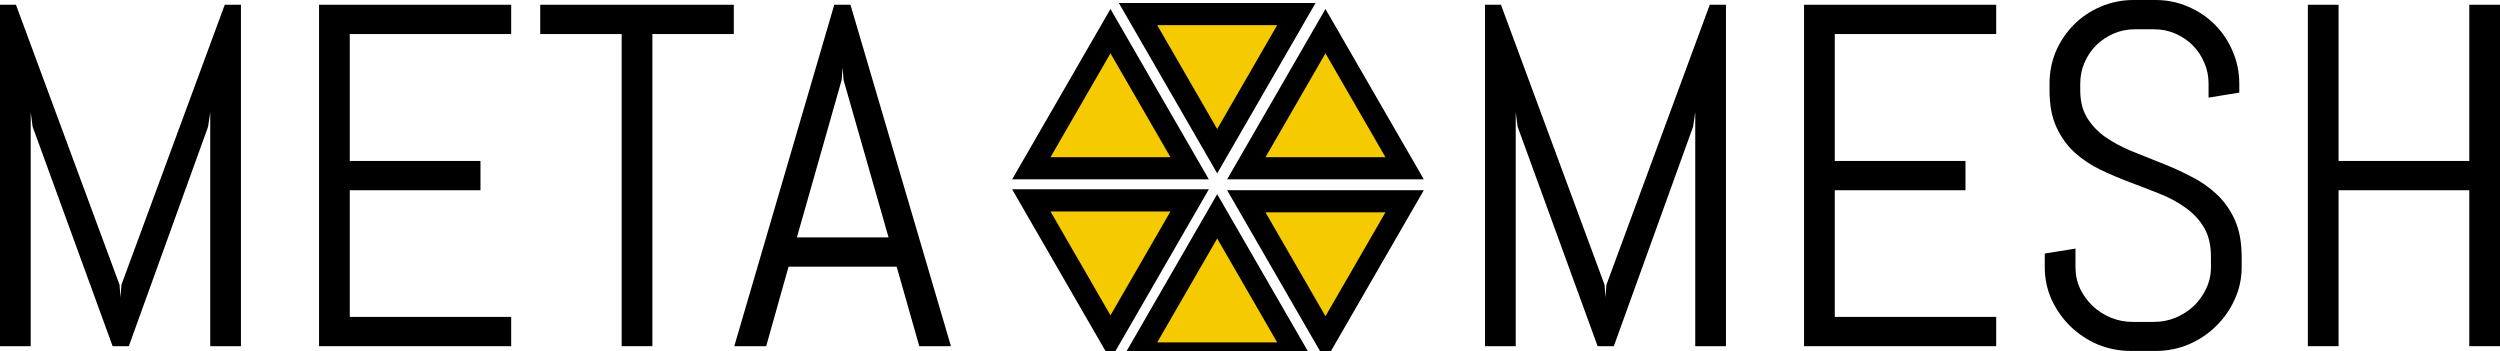
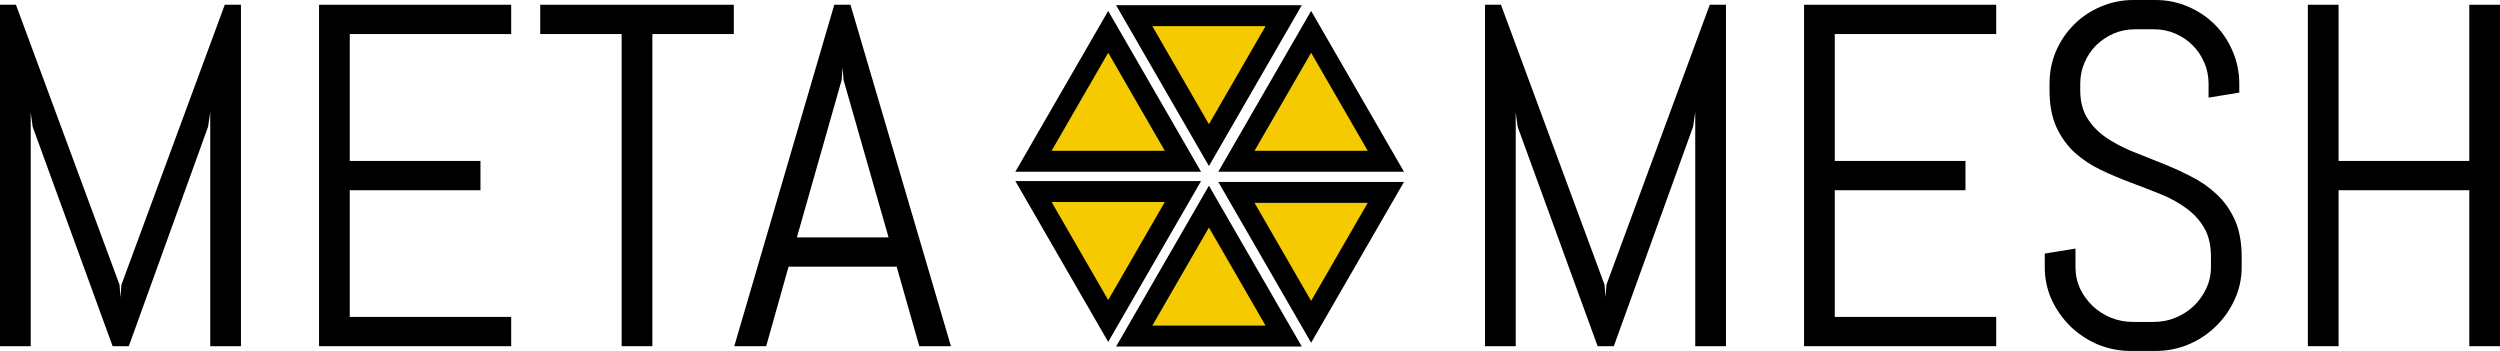
<svg xmlns="http://www.w3.org/2000/svg" width="5639.697" height="791.699" viewbox="0 0 904.938 127" id="svg3931" version="1.1">
  <defs id="defs3933" />
  <g id="layer1" transform="translate(2347.633,-81.03066)">
    <flowRoot xml:space="preserve" id="flowRoot4006" style="font-size:40px;font-style:normal;font-variant:normal;font-weight:normal;font-stretch:normal;line-height:125%;letter-spacing:0px;word-spacing:0px;fill:#000000;fill-opacity:1;stroke:none;font-family:Purisa;-inkscape-font-specification:Purisa">
      <flowRegion id="flowRegion4008">
        <rect id="rect4010" width="2291.428" height="780" x="-1611.429" y="115.219" />
      </flowRegion>
      <flowPara id="flowPara4012" />
    </flowRoot>
    <g transform="translate(90,158.5307)" style="font-size:1152px;font-style:normal;font-variant:normal;font-weight:normal;font-stretch:normal;line-height:125%;letter-spacing:0px;word-spacing:0px;fill:#000000;fill-opacity:1;stroke:none;font-family:Purisa;-inkscape-font-specification:Purisa" id="flowRoot4014">
      <path d="m -1963.365,703.457 0,-527.979 -4.834,32.764 -178.857,495.215 -36.523,0 -180.469,-495.215 -4.297,-32.764 0,527.979 -69.287,0 0,-770.215 35.986,0 233.643,631.641 2.148,28.467 2.148,-28.467 233.105,-631.641 36.523,0 0,770.215 -69.287,0" style="font-size:1100px;font-family:Abel;-inkscape-font-specification:Abel" id="path3814" />
      <path d="m -1717.906,703.457 0,-770.215 433.447,0 0,66.064 -364.16,0 0,286.279 294.873,0 0,66.064 -294.873,0 0,285.742 364.16,0 0,66.064 -433.447,0" style="font-size:1100px;font-family:Abel;-inkscape-font-specification:Abel" id="path3816" />
      <path d="m -965.953,-0.693 0,704.15 -69.287,0 0,-704.15 -183.691,0 0,-66.064 436.67,0 0,66.064 -183.691,0" style="font-size:1100px;font-family:Abel;-inkscape-font-specification:Abel" id="path3818" />
      <path d="m -414.879,524.062 -243.848,0 -50.488,179.395 -71.973,0 225.586,-770.215 36.523,0 226.66,770.215 -71.436,0 -51.025,-179.395 m -225.049,-66.064 206.787,0 -101.514,-355.029 -2.148,-28.467 -2.148,28.467 -100.977,355.029" style="font-size:1100px;font-family:Abel;-inkscape-font-specification:Abel" id="path3820" />
    </g>
    <g transform="translate(3440,158.5307)" style="font-size:1152px;font-style:normal;font-variant:normal;font-weight:normal;font-stretch:normal;line-height:125%;letter-spacing:0px;word-spacing:0px;fill:#000000;fill-opacity:1;stroke:none;font-family:Purisa;-inkscape-font-specification:Purisa" id="flowRoot4022">
      <path d="m -1963.365,703.457 0,-527.979 -4.834,32.764 -178.857,495.215 -36.523,0 -180.469,-495.215 -4.297,-32.764 0,527.979 -69.287,0 0,-770.215 35.986,0 233.643,631.641 2.148,28.467 2.148,-28.467 233.105,-631.641 36.523,0 0,770.215 -69.287,0" style="font-size:1100px;font-family:Abel;-inkscape-font-specification:Abel" id="path3805" />
      <path d="m -1717.906,703.457 0,-770.215 433.447,0 0,66.064 -364.16,0 0,286.279 294.873,0 0,66.064 -294.873,0 0,285.742 364.16,0 0,66.064 -433.447,0" style="font-size:1100px;font-family:Abel;-inkscape-font-specification:Abel" id="path3807" />
      <path d="m -730.699,525.137 c -5.1e-4,26.139 -5.372,50.667 -16.113,73.584 -10.385,22.917 -24.528,42.969 -42.432,60.156 -17.546,17.188 -38.135,30.794 -61.768,40.82 -23.275,9.668 -47.982,14.502 -74.121,14.502 l -55.322,0 c -26.14,-10e-6 -51.026,-4.834 -74.658,-14.502 -23.275,-10.026 -43.864,-23.633 -61.768,-40.82 -17.546,-17.187 -31.689,-37.239 -42.432,-60.156 -10.384,-22.917 -15.576,-47.445 -15.576,-73.584 l 0,-30.615 69.287,-11.279 0,41.895 c -10e-5,17.188 3.402,33.301 10.205,48.34 7.161,14.681 16.65,27.751 28.467,39.209 11.816,11.1 25.423,19.873 40.82,26.318 15.755,6.445 32.226,9.668 49.414,9.668 l 48.34,0 c 17.187,5e-5 33.479,-3.223 48.877,-9.668 15.397,-6.445 29.004,-15.218 40.82,-26.318 11.816,-11.458 21.126,-24.528 27.93,-39.209 7.161,-15.039 10.742,-31.152 10.742,-48.34 l 0,-23.096 c -4.4e-4,-26.497 -5.192,-48.519 -15.576,-66.064 -10.385,-17.545 -24.17,-32.405 -41.357,-44.58 -17.188,-12.532 -36.703,-23.095 -58.545,-31.689 -21.485,-8.593 -43.685,-17.187 -66.602,-25.781 -22.917,-8.593 -45.296,-18.082 -67.139,-28.467 -21.485,-10.384 -40.82,-23.274 -58.008,-38.672 -17.188,-15.755 -30.973,-34.912 -41.357,-57.471 -10.384,-22.558 -15.576,-50.309 -15.576,-83.252 l 0,-14.502 c -10e-5,-26.139 4.834,-50.667 14.502,-73.584 10.026,-22.916 23.633,-42.968 40.82,-60.156 17.187,-17.187 37.239,-30.614 60.156,-40.283 23.275,-10.025 47.982,-15.038 74.121,-15.039 l 49.414,0 c 26.139,7.81e-4 50.667,5.014 73.584,15.039 22.916,9.669 42.968,23.096 60.156,40.283 17.187,17.188 30.615,37.24 40.283,60.156 10.026,22.917 15.039,47.445 15.039,73.584 l 0,19.873 -69.287,11.279 0,-31.152 c -4.4e-4,-17.187 -3.223,-33.121 -9.668,-47.803 -6.446,-15.038 -15.219,-28.108 -26.318,-39.209 -11.101,-11.1 -24.17,-19.872 -39.209,-26.318 -14.681,-6.445 -30.616,-9.667 -47.803,-9.668 l -42.969,0 c -17.188,7.15e-4 -33.301,3.223 -48.34,9.668 -14.681,6.446 -27.751,15.219 -39.209,26.318 -11.101,11.101 -19.873,24.171 -26.318,39.209 -6.446,14.682 -9.668,30.616 -9.668,47.803 l 0,14.502 c -10e-5,24.708 5.192,45.476 15.576,62.305 10.384,16.83 24.17,31.332 41.357,43.506 17.187,11.817 36.523,22.201 58.008,31.152 21.842,8.594 44.222,17.546 67.139,26.855 22.916,8.952 45.117,18.978 66.602,30.078 21.842,10.743 41.357,24.17 58.545,40.283 17.187,15.756 30.973,35.091 41.357,58.008 10.384,22.917 15.576,50.847 15.576,83.789 l 0,23.096" style="font-size:1100px;font-family:Abel;-inkscape-font-specification:Abel" id="path3809" />
      <path d="m -217.223,703.457 0,-351.807 -294.873,0 0,351.807 -69.287,0 0,-770.215 69.287,0 0,352.344 294.873,0 0,-352.344 69.287,0 0,770.215 -69.287,0" style="font-size:1100px;font-family:Abel;-inkscape-font-specification:Abel" id="path3811" />
    </g>
-     <g transform="translate(17.65982,-8.335471)" id="layer1-7">
+     <g transform="matrix(0.9438746,0,0,0.9438746,20.37303,2.128025)" id="layer1-7">
      <path transform="matrix(0.8686008,0,0,0.8686008,149.5249,221.4022)" d="M 266,240.667 163.191,62.596 60.381,-115.475 l 205.619,0 205.619,-1e-5 -102.809,178.071 z" id="path3075" style="fill:#f5ca00;fill-opacity:1;fill-rule:nonzero;stroke:#000000;stroke-width:57.564;stroke-linecap:butt;stroke-linejoin:miter;stroke-miterlimit:4;stroke-opacity:1;stroke-dasharray:none;stroke-dashoffset:0" />
      <path transform="matrix(0.8686008,0,0,0.8686008,-91.23312,641.7006)" d="M 266,240.667 163.191,62.596 60.381,-115.475 l 205.619,0 205.619,-1e-5 -102.809,178.071 z" id="path3075-2" style="fill:#f5ca00;fill-opacity:1;fill-rule:nonzero;stroke:#000000;stroke-width:57.564;stroke-linecap:butt;stroke-linejoin:miter;stroke-miterlimit:4;stroke-opacity:1;stroke-dasharray:none;stroke-dashoffset:0" />
      <path transform="matrix(0.8686008,0,0,0.8686008,393.7669,643.7006)" d="M 266,240.667 163.191,62.596 60.381,-115.475 l 205.619,0 205.619,-1e-5 -102.809,178.071 z" id="path3075-2-7" style="fill:#f5ca00;fill-opacity:1;fill-rule:nonzero;stroke:#000000;stroke-width:57.564;stroke-linecap:butt;stroke-linejoin:miter;stroke-miterlimit:4;stroke-opacity:1;stroke-dasharray:none;stroke-dashoffset:0" />
      <path transform="matrix(0.4343004,-0.7522304,0.7522304,0.4343004,506.8542,564.5581)" d="M 266,240.667 163.191,62.596 60.381,-115.475 l 205.619,0 205.619,-1e-5 -102.809,178.071 z" id="path3075-2-7-7" style="fill:#f5ca00;fill-opacity:1;fill-rule:nonzero;stroke:#000000;stroke-width:57.564;stroke-linecap:butt;stroke-linejoin:miter;stroke-miterlimit:4;stroke-opacity:1;stroke-dasharray:none;stroke-dashoffset:0" />
      <path style="fill:#f5ca00;fill-opacity:1;fill-rule:nonzero;stroke:#000000;stroke-width:57.564;stroke-linecap:butt;stroke-linejoin:miter;stroke-miterlimit:4;stroke-opacity:1;stroke-dasharray:none;stroke-dashoffset:0" id="path3908" d="M 266,240.667 163.191,62.596 60.381,-115.475 l 205.619,0 205.619,-1e-5 -102.809,178.071 z" transform="matrix(0.4343004,-0.7522304,0.7522304,0.4343004,21.85415,564.5581)" />
      <path transform="matrix(0.4343004,-0.7522304,0.7522304,0.4343004,262.6121,982.3157)" d="M 266,240.667 163.191,62.596 60.381,-115.475 l 205.619,0 205.619,-1e-5 -102.809,178.071 z" id="path3910" style="fill:#f5ca00;fill-opacity:1;fill-rule:nonzero;stroke:#000000;stroke-width:57.564;stroke-linecap:butt;stroke-linejoin:miter;stroke-miterlimit:4;stroke-opacity:1;stroke-dasharray:none;stroke-dashoffset:0" />
    </g>
  </g>
</svg>
